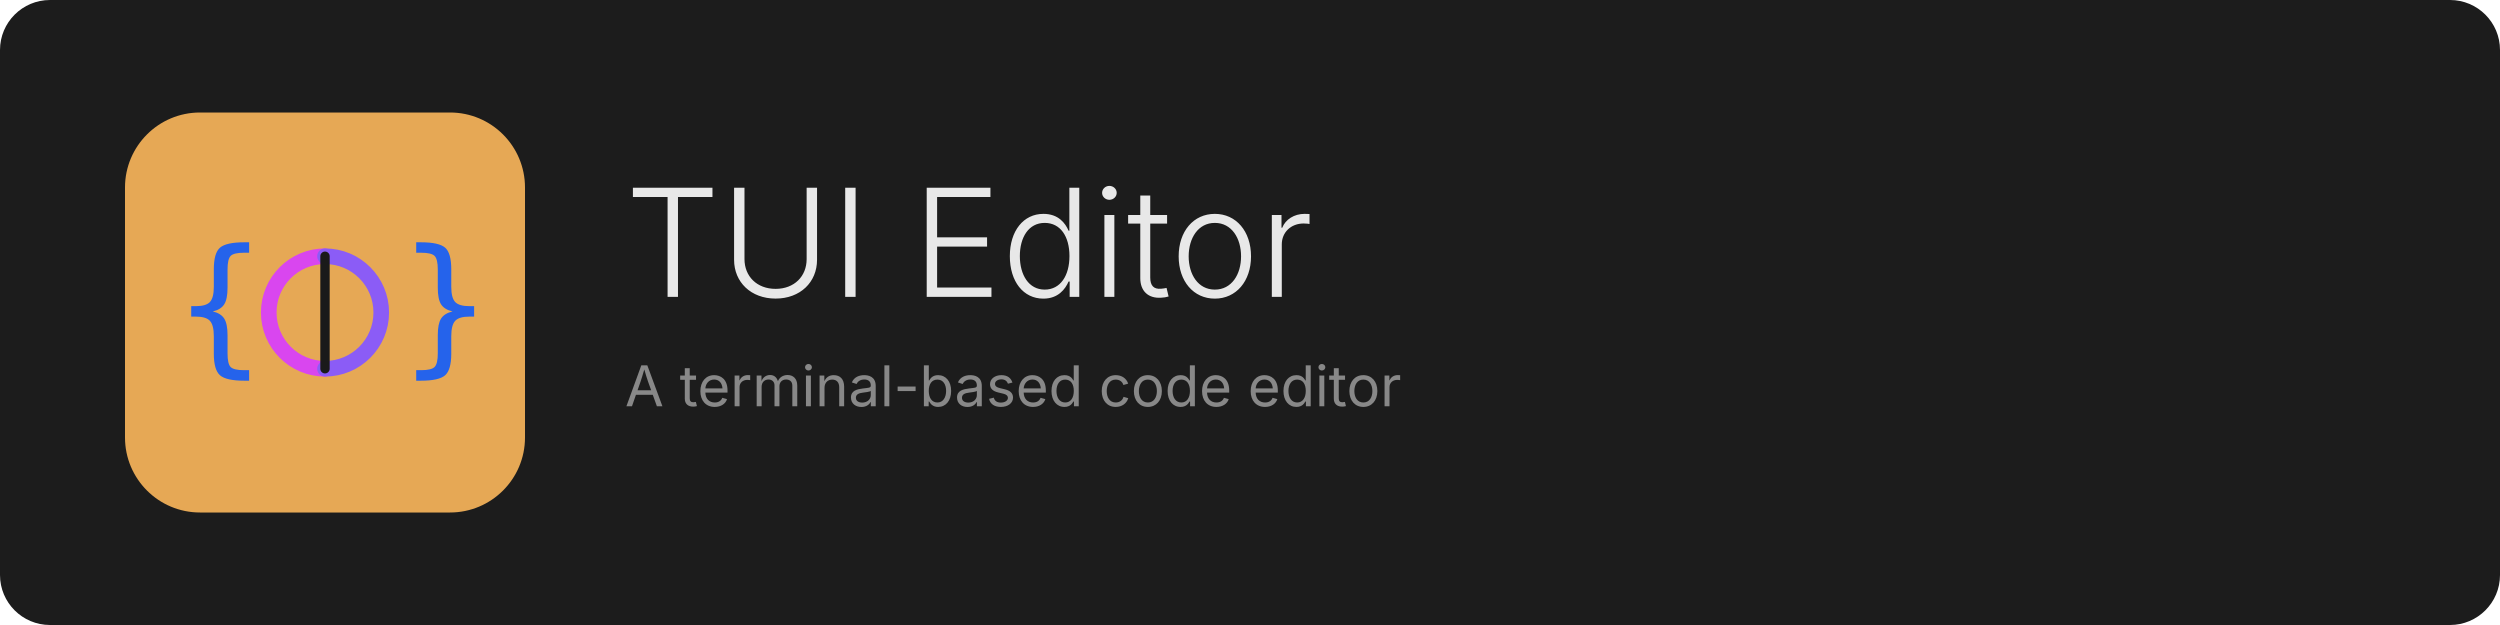
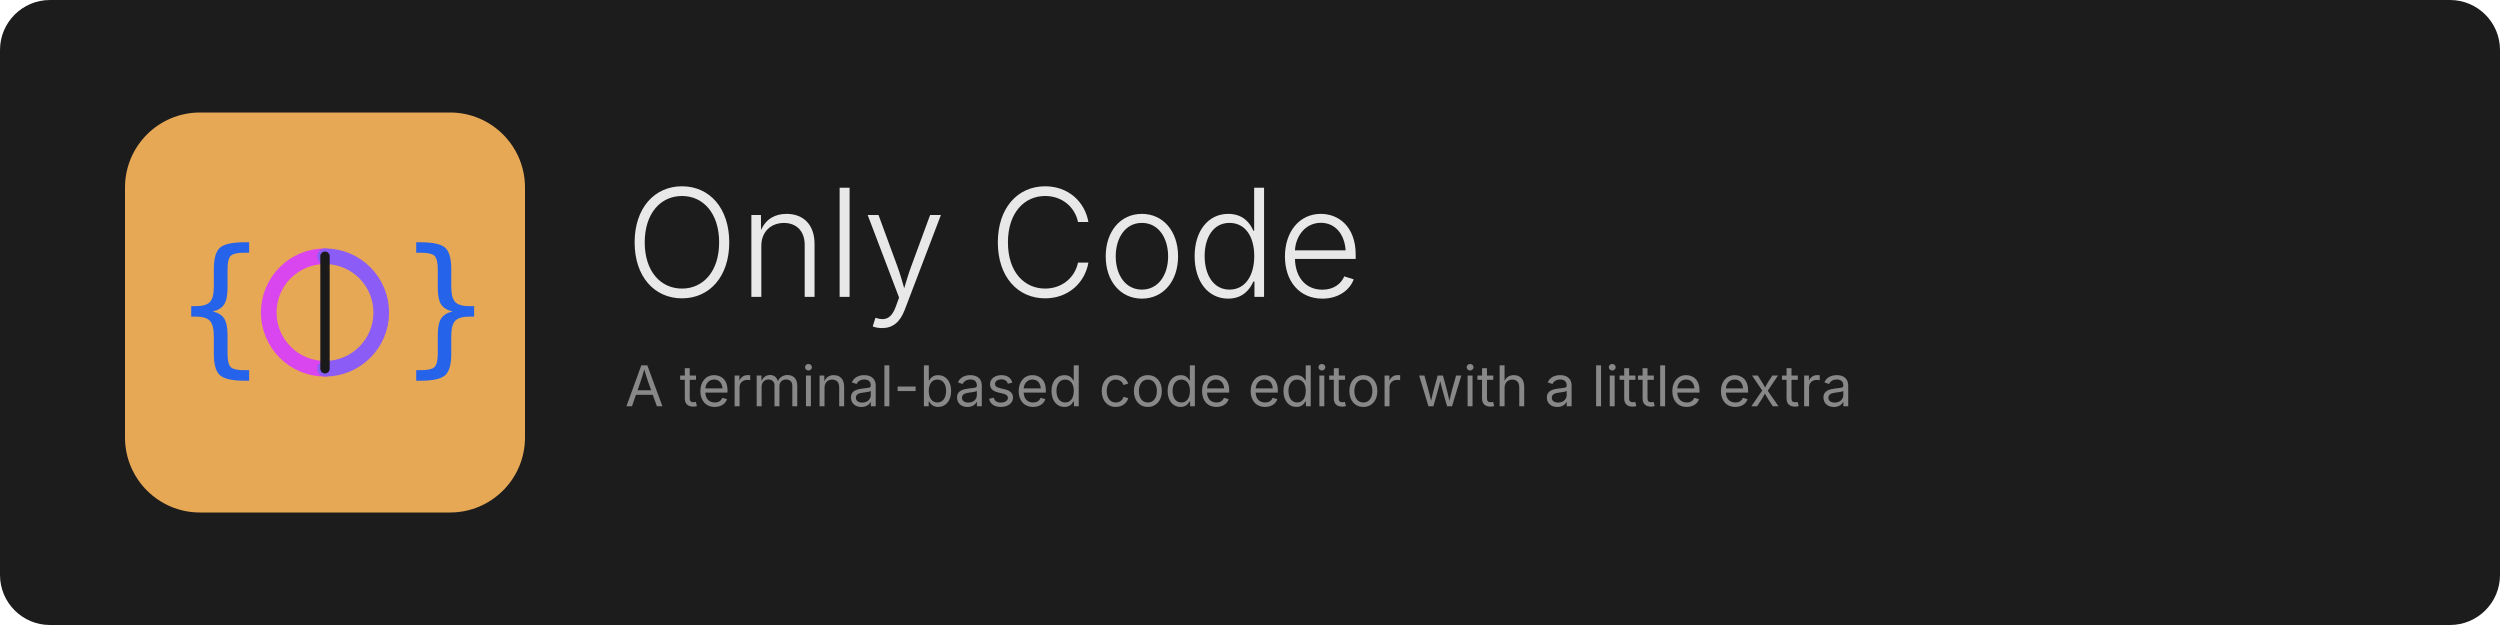
<svg xmlns="http://www.w3.org/2000/svg" width="800" height="200" viewBox="0 0 800 200">
  <rect width="800" height="200" rx="16" fill="#1c1c1c" />
  <rect x="40" y="36" width="128" height="128" rx="24" fill="#e6a855" />
  <text x="56" y="114" font-family="monospace" font-size="48" font-weight="500" fill="#2563eb">{</text>
  <path d="M104 82 A18 18 0 0 0 104 118" fill="none" stroke="#d946ef" stroke-width="5" stroke-linecap="round" />
  <path d="M104 82 A18 18 0 0 1 104 118" fill="none" stroke="#8b5cf6" stroke-width="5" stroke-linecap="round" />
  <line x1="104" y1="82" x2="104" y2="118" stroke="#1a1a1a" stroke-width="3" stroke-linecap="round" />
  <text x="128" y="114" font-family="monospace" font-size="48" font-weight="500" fill="#2563eb">}</text>
-   <text x="200" y="95" font-family="system-ui, -apple-system, sans-serif" font-size="48" font-weight="300" fill="#e8e8e8">TUI Editor</text>
-   <text x="200" y="130" font-family="system-ui, -apple-system, sans-serif" font-size="18" fill="#888888">A terminal-based code editor</text>
+   <text x="200" y="95" font-family="system-ui, -apple-system, sans-serif" font-size="48" font-weight="300" fill="#e8e8e8">Only Code</text>
+   <text x="200" y="130" font-family="system-ui, -apple-system, sans-serif" font-size="18" fill="#888888">A terminal-based code editor with a little extra</text>
</svg>
